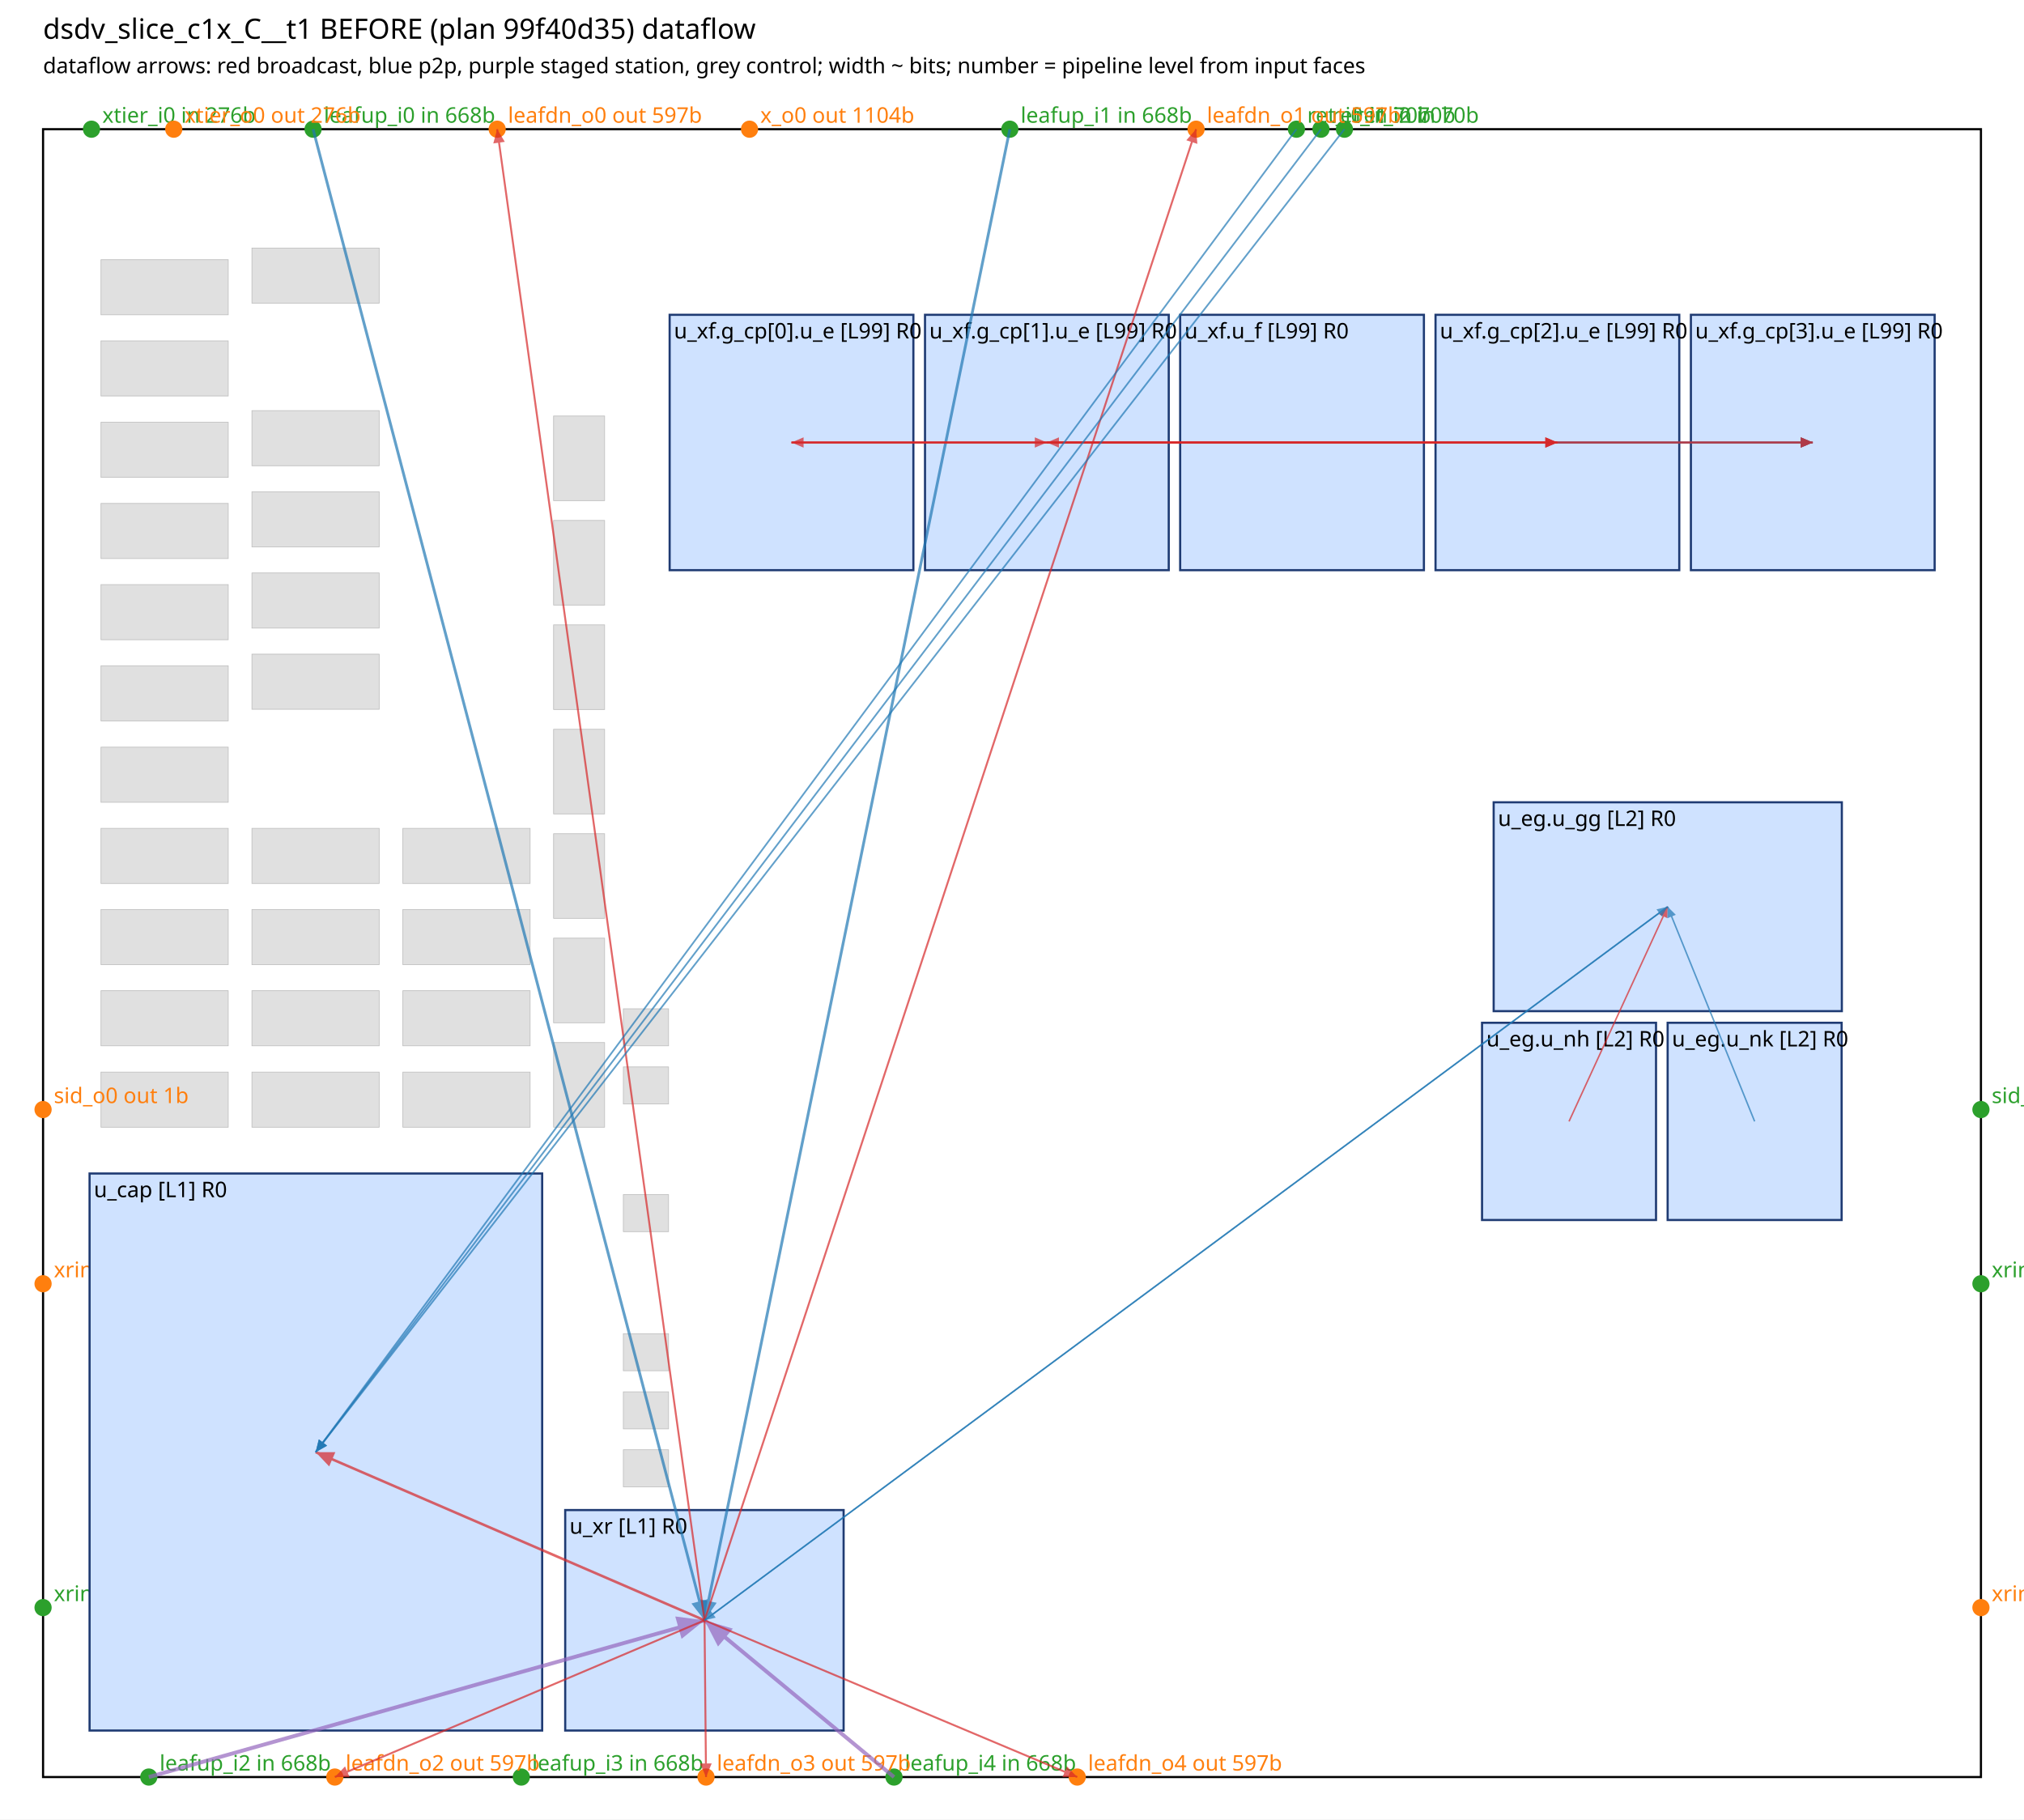
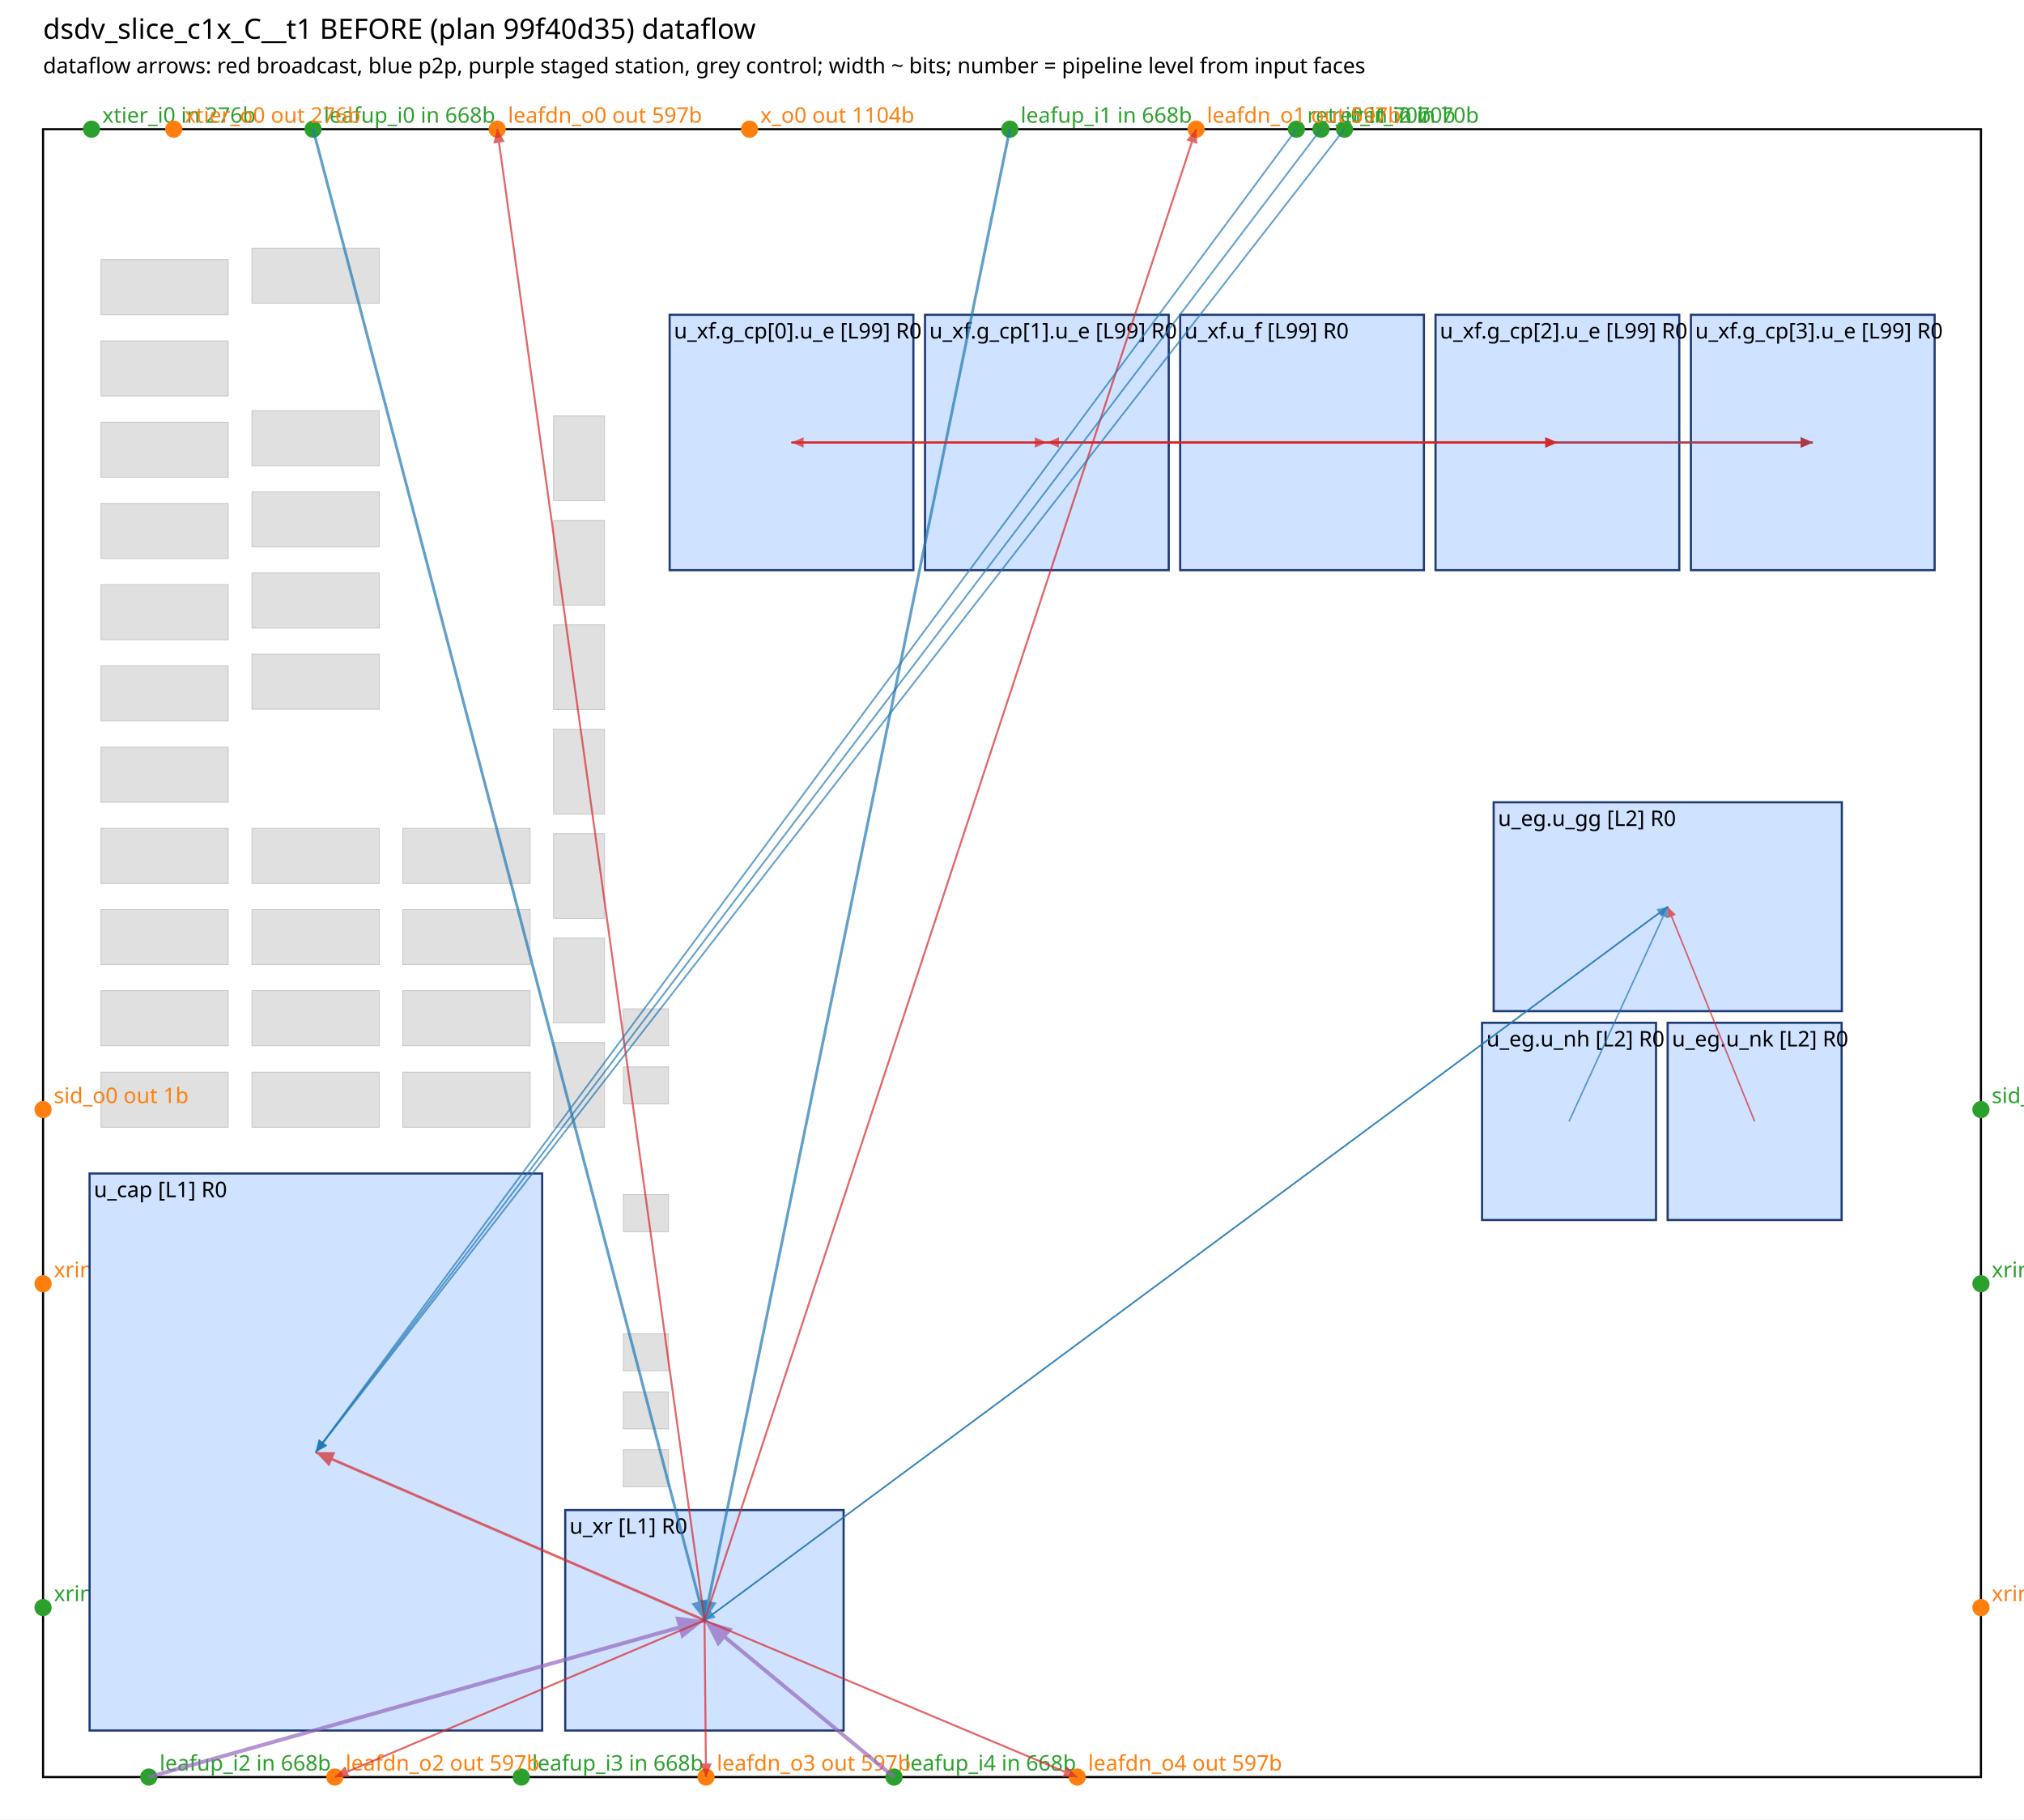
<svg xmlns="http://www.w3.org/2000/svg" width="940" height="845" font-family="sans-serif" font-size="10">
  <defs>
    <marker id="ar" markerWidth="8" markerHeight="8" refX="7" refY="3" orient="auto">
      <path d="M0,0 L7,3 L0,6 z" fill="context-stroke" />
    </marker>
  </defs>
  <rect width="100%" height="100%" fill="white" />
  <text x="20" y="18" font-size="13">dsdv_slice_c1x_C__t1 BEFORE (plan 99f40d35) dataflow</text>
  <text x="20" y="34">dataflow arrows: red broadcast, blue p2p, purple staged station, grey control; width ~ bits; number = pipeline level from input faces</text>
  <rect x="20.0" y="60.0" width="900.0" height="765.3" fill="none" stroke="black" />
  <rect x="46.9" y="497.9" width="59.1" height="25.6" fill="#e0e0e0" stroke="#bbb" stroke-width="0.3" />
  <rect x="46.9" y="460.1" width="59.1" height="25.6" fill="#e0e0e0" stroke="#bbb" stroke-width="0.3" />
  <rect x="46.9" y="422.4" width="59.1" height="25.6" fill="#e0e0e0" stroke="#bbb" stroke-width="0.3" />
  <rect x="46.9" y="384.7" width="59.1" height="25.6" fill="#e0e0e0" stroke="#bbb" stroke-width="0.3" />
  <rect x="46.9" y="347.0" width="59.1" height="25.6" fill="#e0e0e0" stroke="#bbb" stroke-width="0.3" />
  <rect x="46.9" y="309.2" width="59.1" height="25.6" fill="#e0e0e0" stroke="#bbb" stroke-width="0.3" />
  <rect x="46.9" y="271.5" width="59.1" height="25.6" fill="#e0e0e0" stroke="#bbb" stroke-width="0.3" />
  <rect x="46.9" y="233.8" width="59.1" height="25.6" fill="#e0e0e0" stroke="#bbb" stroke-width="0.3" />
  <rect x="46.9" y="196.1" width="59.1" height="25.6" fill="#e0e0e0" stroke="#bbb" stroke-width="0.3" />
  <rect x="46.9" y="158.3" width="59.1" height="25.6" fill="#e0e0e0" stroke="#bbb" stroke-width="0.3" />
  <rect x="46.9" y="120.6" width="59.1" height="25.6" fill="#e0e0e0" stroke="#bbb" stroke-width="0.3" />
  <rect x="117.0" y="497.9" width="59.1" height="25.6" fill="#e0e0e0" stroke="#bbb" stroke-width="0.3" />
  <rect x="117.0" y="460.1" width="59.1" height="25.6" fill="#e0e0e0" stroke="#bbb" stroke-width="0.3" />
  <rect x="117.0" y="422.4" width="59.1" height="25.6" fill="#e0e0e0" stroke="#bbb" stroke-width="0.3" />
  <rect x="117.0" y="384.7" width="59.1" height="25.6" fill="#e0e0e0" stroke="#bbb" stroke-width="0.3" />
  <rect x="117.0" y="303.8" width="59.1" height="25.6" fill="#e0e0e0" stroke="#bbb" stroke-width="0.3" />
  <rect x="117.0" y="266.1" width="59.1" height="25.6" fill="#e0e0e0" stroke="#bbb" stroke-width="0.3" />
  <rect x="117.0" y="228.4" width="59.1" height="25.6" fill="#e0e0e0" stroke="#bbb" stroke-width="0.3" />
  <rect x="117.0" y="190.7" width="59.1" height="25.6" fill="#e0e0e0" stroke="#bbb" stroke-width="0.3" />
  <rect x="117.0" y="115.2" width="59.1" height="25.6" fill="#e0e0e0" stroke="#bbb" stroke-width="0.3" />
  <rect x="187.1" y="497.9" width="59.1" height="25.6" fill="#e0e0e0" stroke="#bbb" stroke-width="0.3" />
  <rect x="187.1" y="460.1" width="59.1" height="25.6" fill="#e0e0e0" stroke="#bbb" stroke-width="0.3" />
  <rect x="187.1" y="422.4" width="59.1" height="25.6" fill="#e0e0e0" stroke="#bbb" stroke-width="0.3" />
  <rect x="187.1" y="384.7" width="59.1" height="25.6" fill="#e0e0e0" stroke="#bbb" stroke-width="0.3" />
  <rect x="257.1" y="484.2" width="23.7" height="39.3" fill="#e0e0e0" stroke="#bbb" stroke-width="0.3" />
  <rect x="257.1" y="435.7" width="23.7" height="39.3" fill="#e0e0e0" stroke="#bbb" stroke-width="0.3" />
  <rect x="257.1" y="387.2" width="23.7" height="39.3" fill="#e0e0e0" stroke="#bbb" stroke-width="0.3" />
  <rect x="257.1" y="338.7" width="23.7" height="39.3" fill="#e0e0e0" stroke="#bbb" stroke-width="0.3" />
  <rect x="257.1" y="290.2" width="23.7" height="39.3" fill="#e0e0e0" stroke="#bbb" stroke-width="0.3" />
  <rect x="257.1" y="241.7" width="23.7" height="39.3" fill="#e0e0e0" stroke="#bbb" stroke-width="0.3" />
  <rect x="257.1" y="193.2" width="23.7" height="39.3" fill="#e0e0e0" stroke="#bbb" stroke-width="0.3" />
  <rect x="289.5" y="673.3" width="21.0" height="17.2" fill="#e0e0e0" stroke="#bbb" stroke-width="0.3" />
  <rect x="289.5" y="646.4" width="21.0" height="17.2" fill="#e0e0e0" stroke="#bbb" stroke-width="0.3" />
  <rect x="289.5" y="619.4" width="21.0" height="17.2" fill="#e0e0e0" stroke="#bbb" stroke-width="0.3" />
  <rect x="289.5" y="554.8" width="21.0" height="17.2" fill="#e0e0e0" stroke="#bbb" stroke-width="0.3" />
  <rect x="289.5" y="495.5" width="21.0" height="17.2" fill="#e0e0e0" stroke="#bbb" stroke-width="0.3" />
  <rect x="289.5" y="468.5" width="21.0" height="17.2" fill="#e0e0e0" stroke="#bbb" stroke-width="0.3" />
  <circle cx="920.0" cy="596.2" r="4" fill="#2ca02c" />
  <text x="925.0" y="593.2" fill="#2ca02c">xring_i0 in 1104b</text>
  <circle cx="920.0" cy="515.3" r="4" fill="#2ca02c" />
  <text x="925.0" y="512.3" fill="#2ca02c">sid_i0 in 1b</text>
  <circle cx="42.5" cy="60.0" r="4" fill="#2ca02c" />
  <text x="47.5" y="57.0" fill="#2ca02c">xtier_i0 in 276b</text>
  <circle cx="145.4" cy="60.0" r="4" fill="#2ca02c" />
  <text x="150.4" y="57.0" fill="#2ca02c">leafup_i0 in 668b</text>
  <circle cx="469.0" cy="60.0" r="4" fill="#2ca02c" />
  <text x="474.0" y="57.0" fill="#2ca02c">leafup_i1 in 668b</text>
  <circle cx="602.1" cy="60.0" r="4" fill="#2ca02c" />
  <text x="607.1" y="57.0" fill="#2ca02c">ret_i0 in 70b</text>
  <circle cx="613.5" cy="60.0" r="4" fill="#2ca02c" />
  <text x="618.5" y="57.0" fill="#2ca02c">ret_i1 in 70b</text>
  <circle cx="624.4" cy="60.0" r="4" fill="#2ca02c" />
  <text x="629.4" y="57.0" fill="#2ca02c">ret_i2 in 70b</text>
  <circle cx="69.1" cy="825.3" r="4" fill="#2ca02c" />
  <text x="74.1" y="822.3" fill="#2ca02c">leafup_i2 in 668b</text>
  <circle cx="242.1" cy="825.3" r="4" fill="#2ca02c" />
  <text x="247.1" y="822.3" fill="#2ca02c">leafup_i3 in 668b</text>
  <circle cx="415.2" cy="825.3" r="4" fill="#2ca02c" />
  <text x="420.2" y="822.3" fill="#2ca02c">leafup_i4 in 668b</text>
  <circle cx="20.0" cy="746.6" r="4" fill="#2ca02c" />
  <text x="25.0" y="743.6" fill="#2ca02c">xring_i1 in 1104b</text>
  <circle cx="920.0" cy="746.6" r="4" fill="#ff7f0e" />
  <text x="925.0" y="743.6" fill="#ff7f0e">xring_o0 out 1104b</text>
  <circle cx="80.7" cy="60.0" r="4" fill="#ff7f0e" />
  <text x="85.7" y="57.0" fill="#ff7f0e">xtier_o0 out 276b</text>
  <circle cx="230.9" cy="60.0" r="4" fill="#ff7f0e" />
  <text x="235.9" y="57.0" fill="#ff7f0e">leafdn_o0 out 597b</text>
  <circle cx="348.1" cy="60.0" r="4" fill="#ff7f0e" />
  <text x="353.1" y="57.0" fill="#ff7f0e">x_o0 out 1104b</text>
  <circle cx="555.5" cy="60.0" r="4" fill="#ff7f0e" />
  <text x="560.5" y="57.0" fill="#ff7f0e">leafdn_o1 out 597b</text>
  <circle cx="155.5" cy="825.3" r="4" fill="#ff7f0e" />
  <text x="160.5" y="822.3" fill="#ff7f0e">leafdn_o2 out 597b</text>
  <circle cx="327.9" cy="825.3" r="4" fill="#ff7f0e" />
  <text x="332.9" y="822.3" fill="#ff7f0e">leafdn_o3 out 597b</text>
  <circle cx="500.3" cy="825.3" r="4" fill="#ff7f0e" />
  <text x="505.3" y="822.3" fill="#ff7f0e">leafdn_o4 out 597b</text>
  <circle cx="20.0" cy="596.2" r="4" fill="#ff7f0e" />
  <text x="25.0" y="593.2" fill="#ff7f0e">xring_o1 out 1104b</text>
  <circle cx="20.0" cy="515.3" r="4" fill="#ff7f0e" />
  <text x="25.0" y="512.3" fill="#ff7f0e">sid_o0 out 1b</text>
  <rect x="41.6" y="545.0" width="210.2" height="258.7" fill="#cfe2ff" stroke="#1f3b73" />
  <text x="43.6" y="556.0">u_cap [L1] R0</text>
  <rect x="262.5" y="701.3" width="129.3" height="102.4" fill="#cfe2ff" stroke="#1f3b73" />
  <text x="264.5" y="712.3">u_xr [L1] R0</text>
  <rect x="688.3" y="475.0" width="80.8" height="91.6" fill="#cfe2ff" stroke="#1f3b73" />
  <text x="690.3" y="486.0">u_eg.u_nh [L2] R0</text>
  <rect x="774.5" y="475.0" width="80.8" height="91.6" fill="#cfe2ff" stroke="#1f3b73" />
  <text x="776.5" y="486.0">u_eg.u_nk [L2] R0</text>
  <rect x="693.7" y="372.6" width="161.7" height="97.0" fill="#cfe2ff" stroke="#1f3b73" />
  <text x="695.7" y="383.6">u_eg.u_gg [L2] R0</text>
  <rect x="311.0" y="146.2" width="113.2" height="118.6" fill="#cfe2ff" stroke="#1f3b73" />
  <text x="313.0" y="157.2">u_xf.g_cp[0].u_e [L99] R0</text>
  <rect x="429.6" y="146.2" width="113.2" height="118.6" fill="#cfe2ff" stroke="#1f3b73" />
  <text x="431.6" y="157.2">u_xf.g_cp[1].u_e [L99] R0</text>
  <rect x="548.1" y="146.2" width="113.2" height="118.6" fill="#cfe2ff" stroke="#1f3b73" />
  <text x="550.1" y="157.2">u_xf.u_f [L99] R0</text>
  <rect x="666.7" y="146.2" width="113.2" height="118.6" fill="#cfe2ff" stroke="#1f3b73" />
  <text x="668.7" y="157.2">u_xf.g_cp[2].u_e [L99] R0</text>
  <rect x="785.3" y="146.2" width="113.2" height="118.6" fill="#cfe2ff" stroke="#1f3b73" />
  <text x="787.3" y="157.2">u_xf.g_cp[3].u_e [L99] R0</text>
  <line x1="69.1" y1="825.3" x2="327.2" y2="752.5" stroke="#9467bd" stroke-width="1.8" opacity="0.7" marker-end="url(#ar)" />
  <line x1="415.2" y1="825.3" x2="327.2" y2="752.5" stroke="#9467bd" stroke-width="1.8" opacity="0.7" marker-end="url(#ar)" />
  <line x1="145.4" y1="60.0" x2="327.2" y2="752.5" stroke="#1f77b4" stroke-width="1.3" opacity="0.7" marker-end="url(#ar)" />
  <line x1="469.0" y1="60.0" x2="327.2" y2="752.5" stroke="#1f77b4" stroke-width="1.3" opacity="0.7" marker-end="url(#ar)" />
  <line x1="327.2" y1="752.5" x2="146.6" y2="674.4" stroke="#d62728" stroke-width="1.2" opacity="0.7" marker-end="url(#ar)" />
  <line x1="327.2" y1="752.5" x2="230.9" y2="60.0" stroke="#d62728" stroke-width="0.9" opacity="0.7" marker-end="url(#ar)" />
  <line x1="327.2" y1="752.5" x2="555.5" y2="60.0" stroke="#d62728" stroke-width="0.9" opacity="0.7" marker-end="url(#ar)" />
  <line x1="327.2" y1="752.5" x2="155.5" y2="825.3" stroke="#d62728" stroke-width="0.9" opacity="0.7" marker-end="url(#ar)" />
  <line x1="327.2" y1="752.5" x2="327.9" y2="825.3" stroke="#d62728" stroke-width="0.9" opacity="0.7" marker-end="url(#ar)" />
  <line x1="327.2" y1="752.5" x2="500.3" y2="825.3" stroke="#d62728" stroke-width="0.9" opacity="0.7" marker-end="url(#ar)" />
  <line x1="367.6" y1="205.5" x2="841.9" y2="205.5" stroke="#d62728" stroke-width="0.8" opacity="0.7" marker-end="url(#ar)" />
  <line x1="486.2" y1="205.5" x2="841.9" y2="205.5" stroke="#d62728" stroke-width="0.8" opacity="0.7" marker-end="url(#ar)" />
  <line x1="723.3" y1="205.5" x2="841.9" y2="205.5" stroke="#1f77b4" stroke-width="0.8" opacity="0.7" marker-end="url(#ar)" />
  <line x1="367.6" y1="205.5" x2="723.3" y2="205.5" stroke="#d62728" stroke-width="0.8" opacity="0.7" marker-end="url(#ar)" />
  <line x1="486.2" y1="205.5" x2="723.3" y2="205.5" stroke="#d62728" stroke-width="0.8" opacity="0.7" marker-end="url(#ar)" />
  <line x1="367.6" y1="205.5" x2="486.2" y2="205.5" stroke="#d62728" stroke-width="0.8" opacity="0.7" marker-end="url(#ar)" />
  <line x1="604.7" y1="205.5" x2="841.9" y2="205.5" stroke="#d62728" stroke-width="0.8" opacity="0.7" marker-end="url(#ar)" />
  <line x1="604.7" y1="205.5" x2="723.3" y2="205.5" stroke="#d62728" stroke-width="0.8" opacity="0.7" marker-end="url(#ar)" />
  <line x1="604.7" y1="205.5" x2="486.2" y2="205.5" stroke="#d62728" stroke-width="0.8" opacity="0.7" marker-end="url(#ar)" />
  <line x1="604.7" y1="205.5" x2="367.6" y2="205.5" stroke="#d62728" stroke-width="0.8" opacity="0.7" marker-end="url(#ar)" />
  <line x1="602.1" y1="60.0" x2="146.6" y2="674.4" stroke="#1f77b4" stroke-width="0.8" opacity="0.7" marker-end="url(#ar)" />
  <line x1="613.5" y1="60.0" x2="146.6" y2="674.4" stroke="#1f77b4" stroke-width="0.8" opacity="0.7" marker-end="url(#ar)" />
  <line x1="624.4" y1="60.0" x2="146.6" y2="674.4" stroke="#1f77b4" stroke-width="0.8" opacity="0.7" marker-end="url(#ar)" />
  <line x1="774.5" y1="421.1" x2="327.2" y2="752.5" stroke="#1f77b4" stroke-width="0.7" opacity="0.7" marker-end="url(#ar)" />
-   <line x1="728.7" y1="520.8" x2="774.5" y2="421.1" stroke="#d62728" stroke-width="0.7" opacity="0.7" marker-end="url(#ar)" />
-   <line x1="814.9" y1="520.8" x2="774.5" y2="421.1" stroke="#1f77b4" stroke-width="0.7" opacity="0.7" marker-end="url(#ar)" />
+   <line x1="728.7" y1="520.8" x2="774.5" y2="421.1" stroke="#1f77b4" stroke-width="0.7" opacity="0.7" marker-end="url(#ar)" />
+   <line x1="814.9" y1="520.8" x2="774.5" y2="421.1" stroke="#d62728" stroke-width="0.7" opacity="0.7" marker-end="url(#ar)" />
  <line x1="327.2" y1="752.5" x2="774.5" y2="421.1" stroke="#1f77b4" stroke-width="0.7" opacity="0.7" marker-end="url(#ar)" />
</svg>
